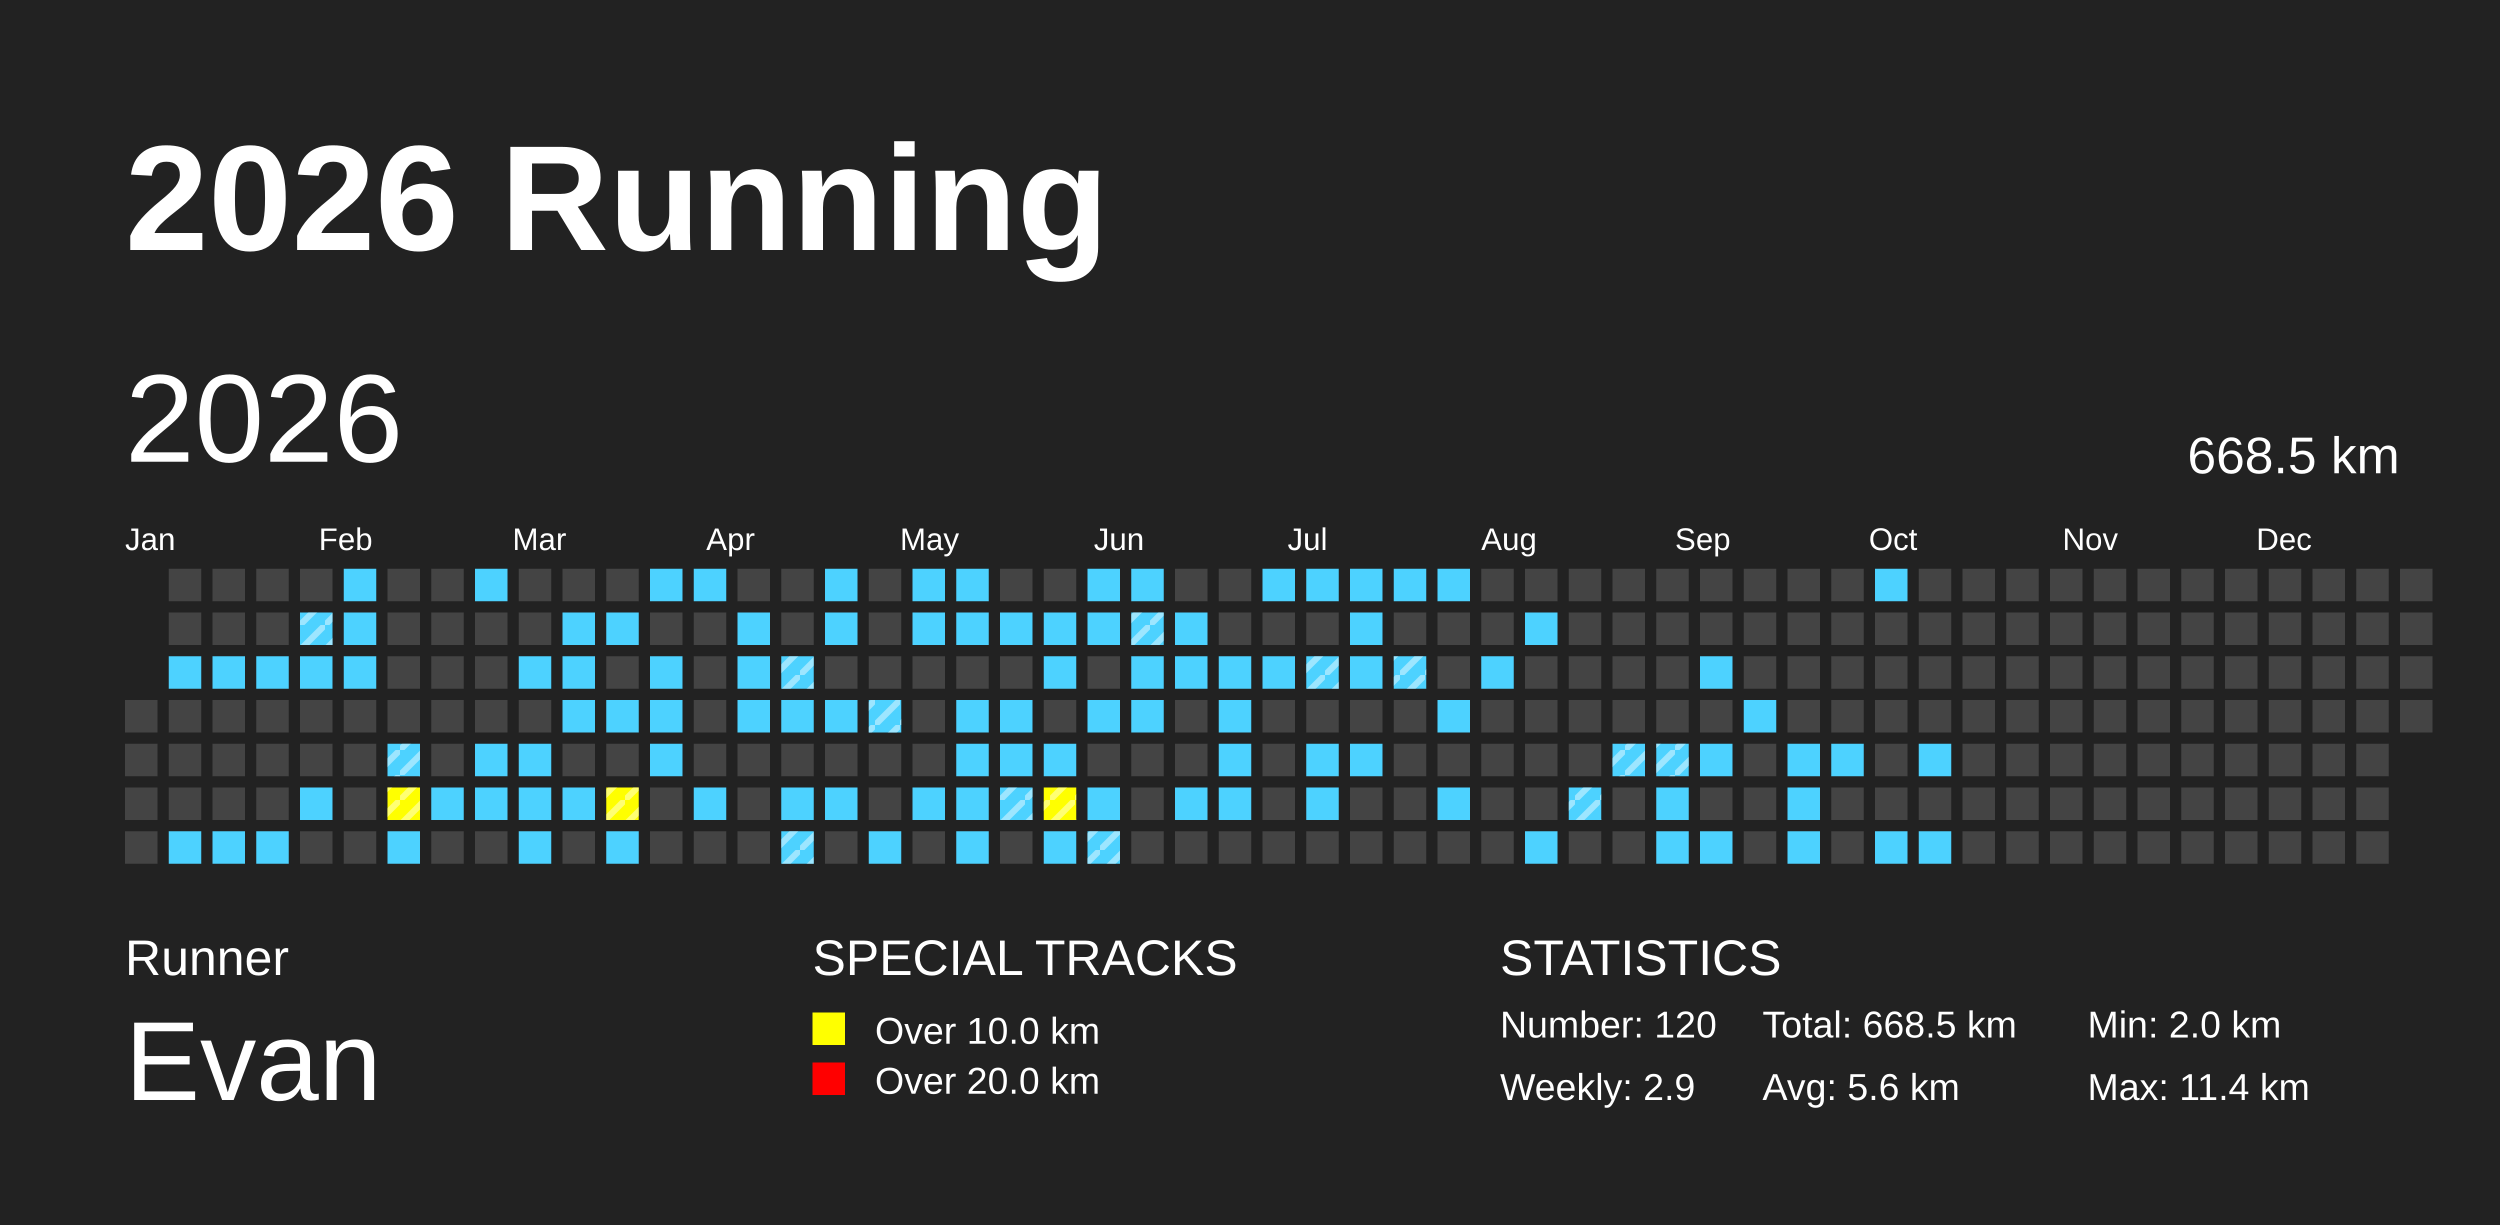
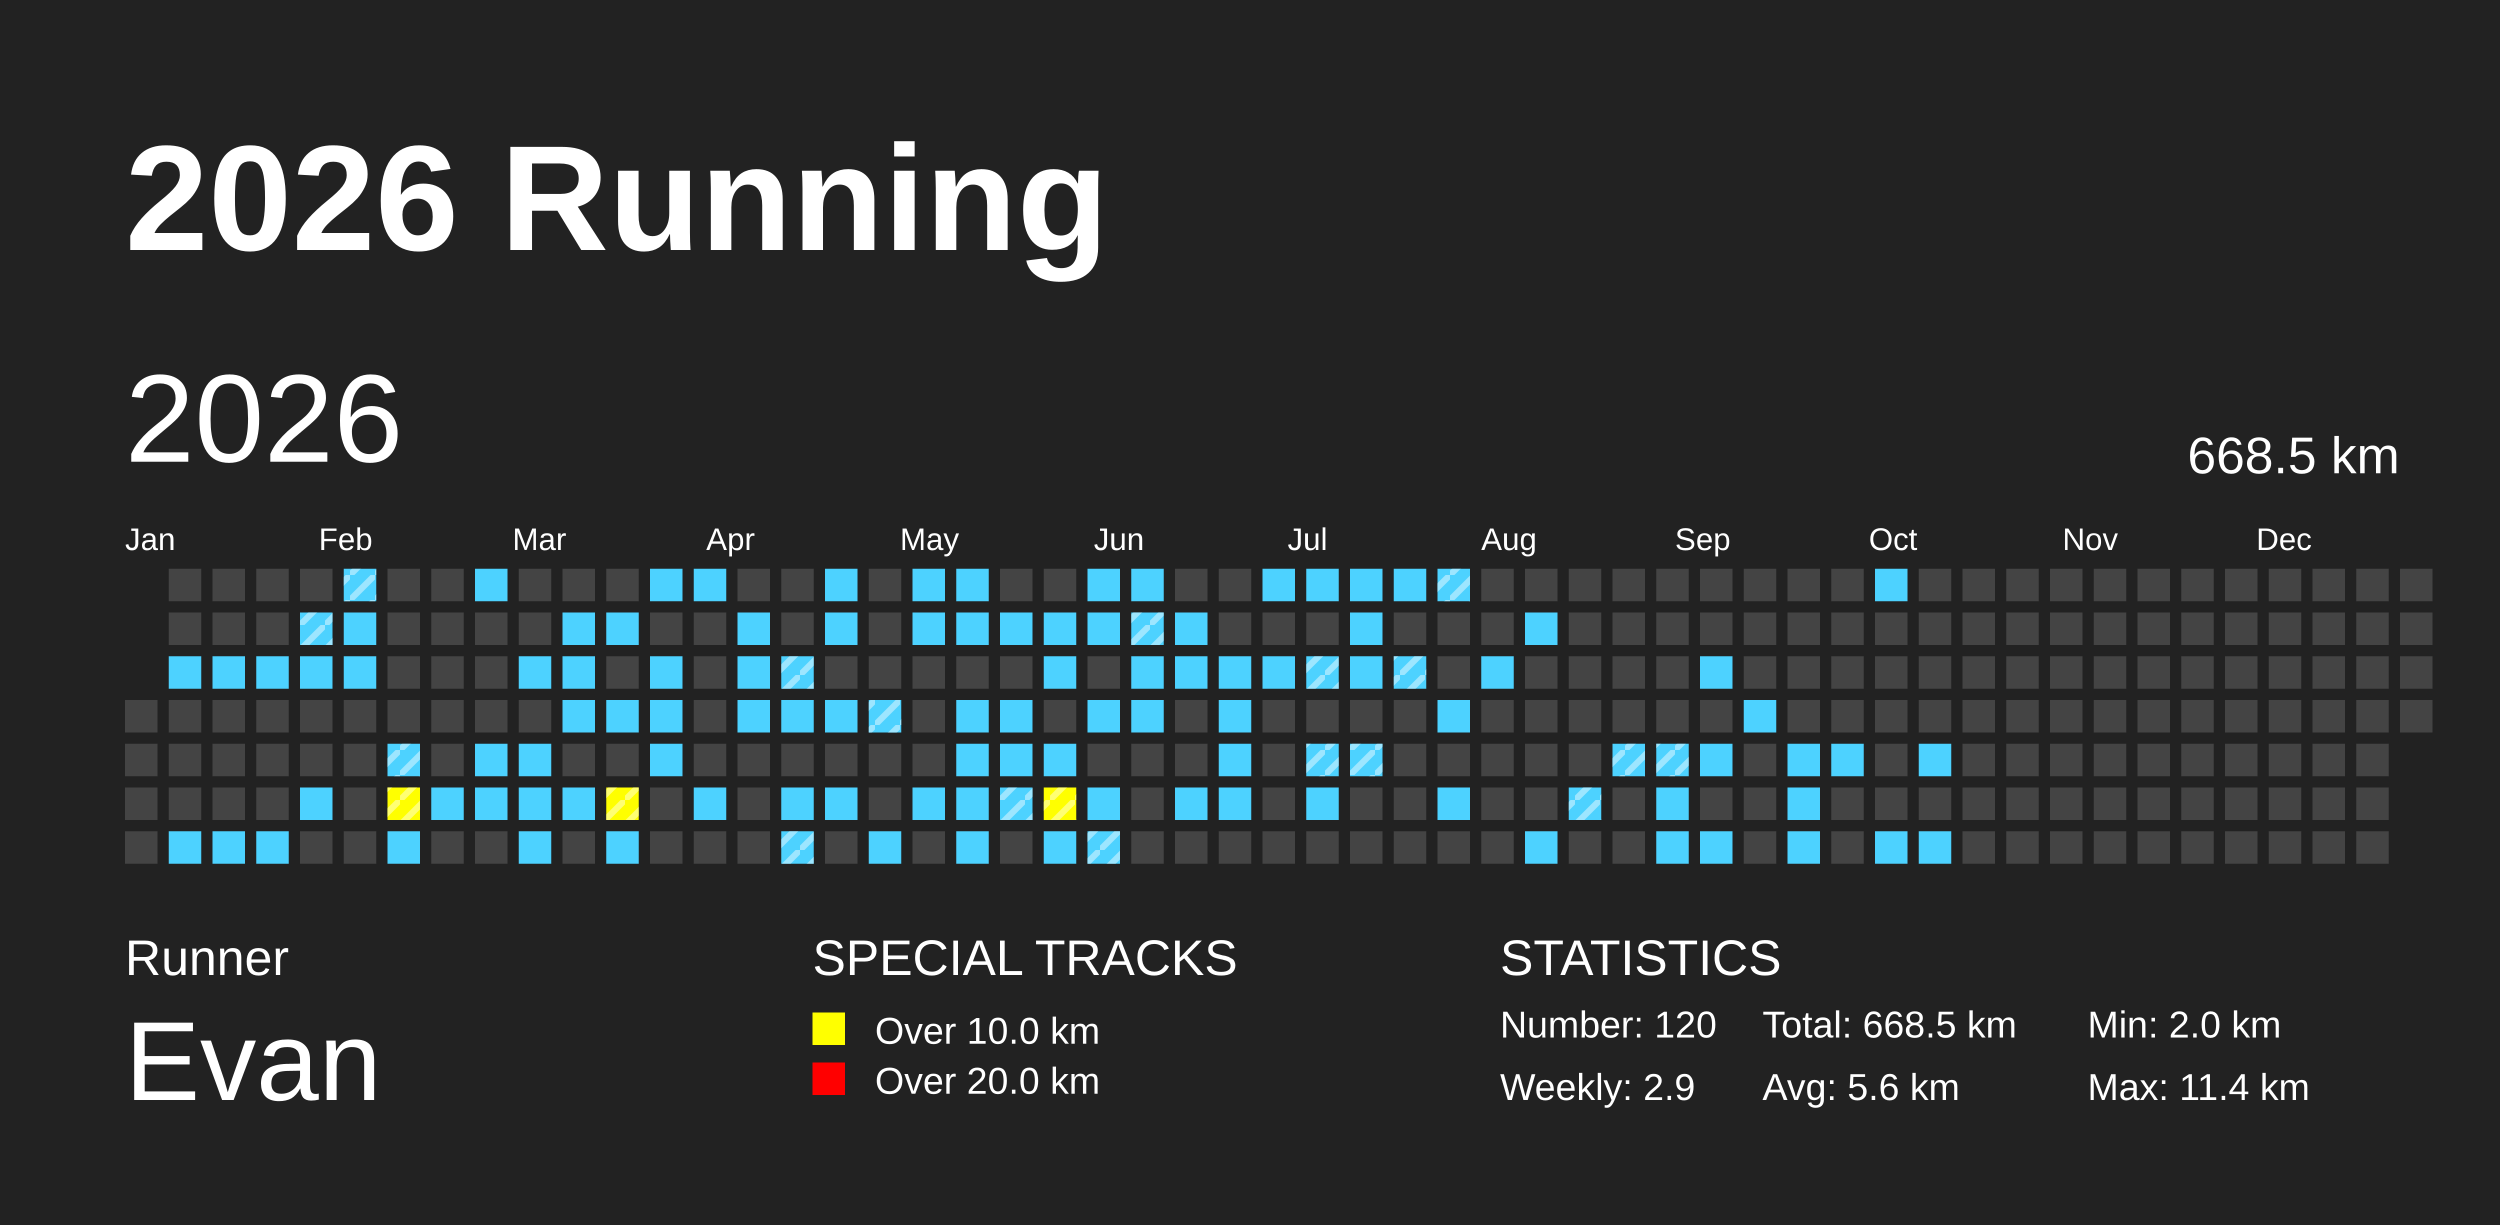
<svg xmlns="http://www.w3.org/2000/svg" baseProfile="full" height="98mm" version="1.1" viewBox="0,0,200,98" width="200mm">
  <defs>
    <pattern height="2" id="indoor-stripe" patternUnits="userSpaceOnUse" width="2">
      <line stroke="white" stroke-opacity="0.45" stroke-width="0.5" x1="0" x2="2" y1="2" y2="0" />
    </pattern>
  </defs>
  <rect fill="#222222" height="98" width="200" x="0" y="0" />
  <text fill="#FFFFFF" style="font-size:12px; font-family:Arial; font-weight:bold;" x="10" y="20">2026 Running</text>
  <text fill="#FFFFFF" style="font-size:4px; font-family:Arial" x="10" y="78">Runner</text>
  <text fill="#FFFFFF" style="font-size:9px; font-family:Arial" x="10" y="88">Evan</text>
  <text fill="#FFFFFF" style="font-size:4px; font-family:Arial" x="65" y="78">SPECIAL TRACKS</text>
  <rect fill="yellow" height="2.6" width="2.6" x="65" y="81" />
  <text fill="#FFFFFF" style="font-size:3px; font-family:Arial" x="70" y="83.5">Over 10.0 km</text>
  <rect fill="red" height="2.6" width="2.6" x="65" y="85" />
  <text fill="#FFFFFF" style="font-size:3px; font-family:Arial" x="70" y="87.5">Over 20.0 km</text>
  <text fill="#FFFFFF" style="font-size:4px; font-family:Arial" x="120" y="78">STATISTICS</text>
  <text fill="#FFFFFF" style="font-size:3px; font-family:Arial" x="120" y="83">Number: 120</text>
  <text fill="#FFFFFF" style="font-size:3px; font-family:Arial" x="120" y="88">Weekly: 2.9</text>
  <text fill="#FFFFFF" style="font-size:3px; font-family:Arial" x="141" y="83">Total: 668.5 km</text>
  <text fill="#FFFFFF" style="font-size:3px; font-family:Arial" x="141" y="88">Avg: 5.6 km</text>
  <text fill="#FFFFFF" style="font-size:3px; font-family:Arial" x="167" y="83">Min: 2.0 km</text>
  <text fill="#FFFFFF" style="font-size:3px; font-family:Arial" x="167" y="88">Max: 11.4 km</text>
  <text dominant-baseline="hanging" fill="#FFFFFF" style="font-size:10.0px; font-family:Arial;" x="10" y="30">2026</text>
  <text dominant-baseline="hanging" fill="#FFFFFF" style="font-size:4.125px; font-family:Arial;" x="175" y="35">668.5 km</text>
  <text fill="#FFFFFF" style="font-size:2.5px; font-family:Arial" x="10.0" y="44">Jan</text>
  <text fill="#FFFFFF" style="font-size:2.5px; font-family:Arial" x="25.5" y="44">Feb</text>
  <text fill="#FFFFFF" style="font-size:2.5px; font-family:Arial" x="41.0" y="44">Mar</text>
  <text fill="#FFFFFF" style="font-size:2.5px; font-family:Arial" x="56.5" y="44">Apr</text>
  <text fill="#FFFFFF" style="font-size:2.5px; font-family:Arial" x="72.0" y="44">May</text>
  <text fill="#FFFFFF" style="font-size:2.5px; font-family:Arial" x="87.5" y="44">Jun</text>
  <text fill="#FFFFFF" style="font-size:2.5px; font-family:Arial" x="103.0" y="44">Jul</text>
  <text fill="#FFFFFF" style="font-size:2.5px; font-family:Arial" x="118.5" y="44">Aug</text>
  <text fill="#FFFFFF" style="font-size:2.5px; font-family:Arial" x="134.0" y="44">Sep</text>
  <text fill="#FFFFFF" style="font-size:2.5px; font-family:Arial" x="149.5" y="44">Oct</text>
  <text fill="#FFFFFF" style="font-size:2.5px; font-family:Arial" x="165.0" y="44">Nov</text>
  <text fill="#FFFFFF" style="font-size:2.5px; font-family:Arial" x="180.5" y="44">Dec</text>
  <rect fill="#444444" height="2.6" width="2.6" x="10.0" y="56.0" />
  <rect fill="#444444" height="2.6" width="2.6" x="10.0" y="59.5" />
  <rect fill="#444444" height="2.6" width="2.6" x="10.0" y="63.0" />
  <rect fill="#444444" height="2.6" width="2.6" x="10.0" y="66.5" />
  <rect fill="#444444" height="2.6" width="2.6" x="13.5" y="45.5" />
  <rect fill="#444444" height="2.6" width="2.6" x="13.5" y="49.0" />
  <rect fill="#4DD2FF" height="2.6" width="2.6" x="13.5" y="52.5" />
  <rect fill="#444444" height="2.6" width="2.6" x="13.5" y="56.0" />
  <rect fill="#444444" height="2.6" width="2.6" x="13.5" y="59.5" />
  <rect fill="#444444" height="2.6" width="2.6" x="13.5" y="63.0" />
  <rect fill="#4DD2FF" height="2.6" width="2.6" x="13.5" y="66.5" />
  <rect fill="#444444" height="2.6" width="2.6" x="17.0" y="45.5" />
  <rect fill="#444444" height="2.6" width="2.6" x="17.0" y="49.0" />
  <rect fill="#4DD2FF" height="2.6" width="2.6" x="17.0" y="52.5" />
  <rect fill="#444444" height="2.6" width="2.6" x="17.0" y="56.0" />
  <rect fill="#444444" height="2.6" width="2.6" x="17.0" y="59.5" />
  <rect fill="#444444" height="2.6" width="2.6" x="17.0" y="63.0" />
  <rect fill="#4DD2FF" height="2.6" width="2.6" x="17.0" y="66.5" />
  <rect fill="#444444" height="2.6" width="2.6" x="20.5" y="45.5" />
  <rect fill="#444444" height="2.6" width="2.6" x="20.5" y="49.0" />
  <rect fill="#4DD2FF" height="2.6" width="2.6" x="20.5" y="52.5" />
  <rect fill="#444444" height="2.6" width="2.6" x="20.5" y="56.0" />
  <rect fill="#444444" height="2.6" width="2.6" x="20.5" y="59.5" />
  <rect fill="#444444" height="2.6" width="2.6" x="20.5" y="63.0" />
  <rect fill="#4DD2FF" height="2.6" width="2.6" x="20.5" y="66.5" />
  <rect fill="#444444" height="2.6" width="2.6" x="24.0" y="45.5" />
  <rect fill="#4DD2FF" height="2.6" width="2.6" x="24.0" y="49.0" />
  <rect fill="url(#indoor-stripe)" height="2.6" style="pointer-events: none;" width="2.6" x="24.0" y="49.0" />
  <rect fill="#4DD2FF" height="2.6" width="2.6" x="24.0" y="52.5" />
  <rect fill="#444444" height="2.6" width="2.6" x="24.0" y="56.0" />
  <rect fill="#444444" height="2.6" width="2.6" x="24.0" y="59.5" />
  <rect fill="#4DD2FF" height="2.6" width="2.6" x="24.0" y="63.0" />
  <rect fill="#444444" height="2.6" width="2.6" x="24.0" y="66.5" />
  <rect fill="#4DD2FF" height="2.6" width="2.6" x="27.5" y="45.5" />
+   <rect fill="url(#indoor-stripe)" height="2.6" style="pointer-events: none;" width="2.6" x="27.5" y="45.5" />
  <rect fill="#4DD2FF" height="2.6" width="2.6" x="27.5" y="49.0" />
  <rect fill="#4DD2FF" height="2.6" width="2.6" x="27.5" y="52.5" />
  <rect fill="#444444" height="2.6" width="2.6" x="27.5" y="56.0" />
  <rect fill="#444444" height="2.6" width="2.6" x="27.5" y="59.5" />
  <rect fill="#444444" height="2.6" width="2.6" x="27.5" y="63.0" />
  <rect fill="#444444" height="2.6" width="2.6" x="27.5" y="66.5" />
  <rect fill="#444444" height="2.6" width="2.6" x="31.0" y="45.5" />
  <rect fill="#444444" height="2.6" width="2.6" x="31.0" y="49.0" />
  <rect fill="#444444" height="2.6" width="2.6" x="31.0" y="52.5" />
  <rect fill="#444444" height="2.6" width="2.6" x="31.0" y="56.0" />
  <rect fill="#4DD2FF" height="2.6" width="2.6" x="31.0" y="59.5" />
  <rect fill="url(#indoor-stripe)" height="2.6" style="pointer-events: none;" width="2.6" x="31.0" y="59.5" />
  <rect fill="yellow" height="2.6" width="2.6" x="31.0" y="63.0" />
  <rect fill="url(#indoor-stripe)" height="2.6" style="pointer-events: none;" width="2.6" x="31.0" y="63.0" />
  <rect fill="#4DD2FF" height="2.6" width="2.6" x="31.0" y="66.5" />
  <rect fill="#444444" height="2.6" width="2.6" x="34.5" y="45.5" />
  <rect fill="#444444" height="2.6" width="2.6" x="34.5" y="49.0" />
  <rect fill="#444444" height="2.6" width="2.6" x="34.5" y="52.5" />
  <rect fill="#444444" height="2.6" width="2.6" x="34.5" y="56.0" />
  <rect fill="#444444" height="2.6" width="2.6" x="34.5" y="59.5" />
  <rect fill="#4DD2FF" height="2.6" width="2.6" x="34.5" y="63.0" />
  <rect fill="#444444" height="2.6" width="2.6" x="34.5" y="66.5" />
  <rect fill="#4DD2FF" height="2.6" width="2.6" x="38.0" y="45.5" />
  <rect fill="#444444" height="2.6" width="2.6" x="38.0" y="49.0" />
  <rect fill="#444444" height="2.6" width="2.6" x="38.0" y="52.5" />
  <rect fill="#444444" height="2.6" width="2.6" x="38.0" y="56.0" />
  <rect fill="#4DD2FF" height="2.6" width="2.6" x="38.0" y="59.5" />
  <rect fill="#4DD2FF" height="2.6" width="2.6" x="38.0" y="63.0" />
  <rect fill="#444444" height="2.6" width="2.6" x="38.0" y="66.5" />
  <rect fill="#444444" height="2.6" width="2.6" x="41.5" y="45.5" />
  <rect fill="#444444" height="2.6" width="2.6" x="41.5" y="49.0" />
  <rect fill="#4DD2FF" height="2.6" width="2.6" x="41.5" y="52.5" />
  <rect fill="#444444" height="2.6" width="2.6" x="41.5" y="56.0" />
  <rect fill="#4DD2FF" height="2.6" width="2.6" x="41.5" y="59.5" />
  <rect fill="#4DD2FF" height="2.6" width="2.6" x="41.5" y="63.0" />
  <rect fill="#4DD2FF" height="2.6" width="2.6" x="41.5" y="66.5" />
  <rect fill="#444444" height="2.6" width="2.6" x="45.0" y="45.5" />
  <rect fill="#4DD2FF" height="2.6" width="2.6" x="45.0" y="49.0" />
  <rect fill="#4DD2FF" height="2.6" width="2.6" x="45.0" y="52.5" />
  <rect fill="#4DD2FF" height="2.6" width="2.6" x="45.0" y="56.0" />
  <rect fill="#444444" height="2.6" width="2.6" x="45.0" y="59.5" />
  <rect fill="#4DD2FF" height="2.6" width="2.6" x="45.0" y="63.0" />
  <rect fill="#444444" height="2.6" width="2.6" x="45.0" y="66.5" />
  <rect fill="#444444" height="2.6" width="2.6" x="48.5" y="45.5" />
  <rect fill="#4DD2FF" height="2.6" width="2.6" x="48.5" y="49.0" />
  <rect fill="#444444" height="2.6" width="2.6" x="48.5" y="52.5" />
  <rect fill="#4DD2FF" height="2.6" width="2.6" x="48.5" y="56.0" />
  <rect fill="#444444" height="2.6" width="2.6" x="48.5" y="59.5" />
  <rect fill="yellow" height="2.6" width="2.6" x="48.5" y="63.0" />
  <rect fill="url(#indoor-stripe)" height="2.6" style="pointer-events: none;" width="2.6" x="48.5" y="63.0" />
  <rect fill="#4DD2FF" height="2.6" width="2.6" x="48.5" y="66.5" />
  <rect fill="#4DD2FF" height="2.6" width="2.6" x="52.0" y="45.5" />
  <rect fill="#444444" height="2.6" width="2.6" x="52.0" y="49.0" />
  <rect fill="#4DD2FF" height="2.6" width="2.6" x="52.0" y="52.5" />
  <rect fill="#4DD2FF" height="2.6" width="2.6" x="52.0" y="56.0" />
  <rect fill="#4DD2FF" height="2.6" width="2.6" x="52.0" y="59.5" />
  <rect fill="#444444" height="2.6" width="2.6" x="52.0" y="63.0" />
  <rect fill="#444444" height="2.6" width="2.6" x="52.0" y="66.5" />
  <rect fill="#4DD2FF" height="2.6" width="2.6" x="55.5" y="45.5" />
  <rect fill="#444444" height="2.6" width="2.6" x="55.5" y="49.0" />
  <rect fill="#444444" height="2.6" width="2.6" x="55.5" y="52.5" />
  <rect fill="#444444" height="2.6" width="2.6" x="55.5" y="56.0" />
  <rect fill="#444444" height="2.6" width="2.6" x="55.5" y="59.5" />
  <rect fill="#4DD2FF" height="2.6" width="2.6" x="55.5" y="63.0" />
  <rect fill="#444444" height="2.6" width="2.6" x="55.5" y="66.5" />
  <rect fill="#444444" height="2.6" width="2.6" x="59.0" y="45.5" />
  <rect fill="#4DD2FF" height="2.6" width="2.6" x="59.0" y="49.0" />
  <rect fill="#4DD2FF" height="2.6" width="2.6" x="59.0" y="52.5" />
  <rect fill="#4DD2FF" height="2.6" width="2.6" x="59.0" y="56.0" />
  <rect fill="#444444" height="2.6" width="2.6" x="59.0" y="59.5" />
  <rect fill="#444444" height="2.6" width="2.6" x="59.0" y="63.0" />
  <rect fill="#444444" height="2.6" width="2.6" x="59.0" y="66.5" />
  <rect fill="#444444" height="2.6" width="2.6" x="62.5" y="45.5" />
  <rect fill="#444444" height="2.6" width="2.6" x="62.5" y="49.0" />
  <rect fill="#4DD2FF" height="2.6" width="2.6" x="62.5" y="52.5" />
  <rect fill="url(#indoor-stripe)" height="2.6" style="pointer-events: none;" width="2.6" x="62.5" y="52.5" />
  <rect fill="#4DD2FF" height="2.6" width="2.6" x="62.5" y="56.0" />
  <rect fill="#444444" height="2.6" width="2.6" x="62.5" y="59.5" />
  <rect fill="#4DD2FF" height="2.6" width="2.6" x="62.5" y="63.0" />
  <rect fill="#4DD2FF" height="2.6" width="2.6" x="62.5" y="66.5" />
  <rect fill="url(#indoor-stripe)" height="2.6" style="pointer-events: none;" width="2.6" x="62.5" y="66.5" />
  <rect fill="#4DD2FF" height="2.6" width="2.6" x="66.0" y="45.5" />
  <rect fill="#4DD2FF" height="2.6" width="2.6" x="66.0" y="49.0" />
  <rect fill="#444444" height="2.6" width="2.6" x="66.0" y="52.5" />
  <rect fill="#4DD2FF" height="2.6" width="2.6" x="66.0" y="56.0" />
  <rect fill="#444444" height="2.6" width="2.6" x="66.0" y="59.5" />
  <rect fill="#4DD2FF" height="2.6" width="2.6" x="66.0" y="63.0" />
  <rect fill="#444444" height="2.6" width="2.6" x="66.0" y="66.5" />
  <rect fill="#444444" height="2.6" width="2.6" x="69.5" y="45.5" />
  <rect fill="#444444" height="2.6" width="2.6" x="69.5" y="49.0" />
  <rect fill="#444444" height="2.6" width="2.6" x="69.5" y="52.5" />
  <rect fill="#4DD2FF" height="2.6" width="2.6" x="69.5" y="56.0" />
  <rect fill="url(#indoor-stripe)" height="2.6" style="pointer-events: none;" width="2.6" x="69.5" y="56.0" />
  <rect fill="#444444" height="2.6" width="2.6" x="69.5" y="59.5" />
  <rect fill="#444444" height="2.6" width="2.6" x="69.5" y="63.0" />
  <rect fill="#4DD2FF" height="2.6" width="2.6" x="69.5" y="66.5" />
  <rect fill="#4DD2FF" height="2.6" width="2.6" x="73.0" y="45.5" />
  <rect fill="#4DD2FF" height="2.6" width="2.6" x="73.0" y="49.0" />
  <rect fill="#444444" height="2.6" width="2.6" x="73.0" y="52.5" />
  <rect fill="#444444" height="2.6" width="2.6" x="73.0" y="56.0" />
  <rect fill="#444444" height="2.6" width="2.6" x="73.0" y="59.5" />
  <rect fill="#4DD2FF" height="2.6" width="2.6" x="73.0" y="63.0" />
  <rect fill="#444444" height="2.6" width="2.6" x="73.0" y="66.5" />
  <rect fill="#4DD2FF" height="2.6" width="2.6" x="76.5" y="45.5" />
  <rect fill="#4DD2FF" height="2.6" width="2.6" x="76.5" y="49.0" />
  <rect fill="#444444" height="2.6" width="2.6" x="76.5" y="52.5" />
  <rect fill="#4DD2FF" height="2.6" width="2.6" x="76.5" y="56.0" />
  <rect fill="#4DD2FF" height="2.6" width="2.6" x="76.5" y="59.5" />
  <rect fill="#4DD2FF" height="2.6" width="2.6" x="76.5" y="63.0" />
  <rect fill="#4DD2FF" height="2.6" width="2.6" x="76.5" y="66.5" />
  <rect fill="#444444" height="2.6" width="2.6" x="80.0" y="45.5" />
  <rect fill="#4DD2FF" height="2.6" width="2.6" x="80.0" y="49.0" />
  <rect fill="#444444" height="2.6" width="2.6" x="80.0" y="52.5" />
  <rect fill="#4DD2FF" height="2.6" width="2.6" x="80.0" y="56.0" />
  <rect fill="#4DD2FF" height="2.6" width="2.6" x="80.0" y="59.5" />
  <rect fill="#4DD2FF" height="2.6" width="2.6" x="80.0" y="63.0" />
  <rect fill="url(#indoor-stripe)" height="2.6" style="pointer-events: none;" width="2.6" x="80.0" y="63.0" />
  <rect fill="#444444" height="2.6" width="2.6" x="80.0" y="66.5" />
  <rect fill="#444444" height="2.6" width="2.6" x="83.5" y="45.5" />
  <rect fill="#4DD2FF" height="2.6" width="2.6" x="83.5" y="49.0" />
  <rect fill="#4DD2FF" height="2.6" width="2.6" x="83.5" y="52.5" />
  <rect fill="#444444" height="2.6" width="2.6" x="83.5" y="56.0" />
  <rect fill="#4DD2FF" height="2.6" width="2.6" x="83.5" y="59.5" />
  <rect fill="yellow" height="2.6" width="2.6" x="83.5" y="63.0" />
  <rect fill="url(#indoor-stripe)" height="2.6" style="pointer-events: none;" width="2.6" x="83.5" y="63.0" />
  <rect fill="#4DD2FF" height="2.6" width="2.6" x="83.5" y="66.5" />
  <rect fill="#4DD2FF" height="2.6" width="2.6" x="87.0" y="45.5" />
  <rect fill="#4DD2FF" height="2.6" width="2.6" x="87.0" y="49.0" />
  <rect fill="#444444" height="2.6" width="2.6" x="87.0" y="52.5" />
  <rect fill="#4DD2FF" height="2.6" width="2.6" x="87.0" y="56.0" />
  <rect fill="#444444" height="2.6" width="2.6" x="87.0" y="59.5" />
  <rect fill="#4DD2FF" height="2.6" width="2.6" x="87.0" y="63.0" />
  <rect fill="#4DD2FF" height="2.6" width="2.6" x="87.0" y="66.5" />
  <rect fill="url(#indoor-stripe)" height="2.6" style="pointer-events: none;" width="2.6" x="87.0" y="66.5" />
  <rect fill="#4DD2FF" height="2.6" width="2.6" x="90.5" y="45.5" />
  <rect fill="#4DD2FF" height="2.6" width="2.6" x="90.5" y="49.0" />
  <rect fill="url(#indoor-stripe)" height="2.6" style="pointer-events: none;" width="2.6" x="90.5" y="49.0" />
  <rect fill="#4DD2FF" height="2.6" width="2.6" x="90.5" y="52.5" />
  <rect fill="#4DD2FF" height="2.6" width="2.6" x="90.5" y="56.0" />
  <rect fill="#444444" height="2.6" width="2.6" x="90.5" y="59.5" />
  <rect fill="#444444" height="2.6" width="2.6" x="90.5" y="63.0" />
  <rect fill="#444444" height="2.6" width="2.6" x="90.5" y="66.5" />
  <rect fill="#444444" height="2.6" width="2.6" x="94.0" y="45.5" />
  <rect fill="#4DD2FF" height="2.6" width="2.6" x="94.0" y="49.0" />
  <rect fill="#4DD2FF" height="2.6" width="2.6" x="94.0" y="52.5" />
  <rect fill="#444444" height="2.6" width="2.6" x="94.0" y="56.0" />
  <rect fill="#444444" height="2.6" width="2.6" x="94.0" y="59.5" />
  <rect fill="#4DD2FF" height="2.6" width="2.6" x="94.0" y="63.0" />
  <rect fill="#444444" height="2.6" width="2.6" x="94.0" y="66.5" />
  <rect fill="#444444" height="2.6" width="2.6" x="97.5" y="45.5" />
  <rect fill="#444444" height="2.6" width="2.6" x="97.5" y="49.0" />
  <rect fill="#4DD2FF" height="2.6" width="2.6" x="97.5" y="52.5" />
  <rect fill="#4DD2FF" height="2.6" width="2.6" x="97.5" y="56.0" />
  <rect fill="#4DD2FF" height="2.6" width="2.6" x="97.5" y="59.5" />
  <rect fill="#4DD2FF" height="2.6" width="2.6" x="97.5" y="63.0" />
  <rect fill="#444444" height="2.6" width="2.6" x="97.5" y="66.5" />
  <rect fill="#4DD2FF" height="2.6" width="2.6" x="101.0" y="45.5" />
  <rect fill="#444444" height="2.6" width="2.6" x="101.0" y="49.0" />
  <rect fill="#4DD2FF" height="2.6" width="2.6" x="101.0" y="52.5" />
  <rect fill="#444444" height="2.6" width="2.6" x="101.0" y="56.0" />
  <rect fill="#444444" height="2.6" width="2.6" x="101.0" y="59.5" />
  <rect fill="#444444" height="2.6" width="2.6" x="101.0" y="63.0" />
  <rect fill="#444444" height="2.6" width="2.6" x="101.0" y="66.5" />
  <rect fill="#4DD2FF" height="2.6" width="2.6" x="104.5" y="45.5" />
  <rect fill="#444444" height="2.6" width="2.6" x="104.5" y="49.0" />
  <rect fill="#4DD2FF" height="2.6" width="2.6" x="104.5" y="52.5" />
  <rect fill="url(#indoor-stripe)" height="2.6" style="pointer-events: none;" width="2.6" x="104.5" y="52.5" />
  <rect fill="#444444" height="2.6" width="2.6" x="104.5" y="56.0" />
  <rect fill="#4DD2FF" height="2.6" width="2.6" x="104.5" y="59.5" />
+   <rect fill="url(#indoor-stripe)" height="2.6" style="pointer-events: none;" width="2.6" x="104.5" y="59.5" />
  <rect fill="#4DD2FF" height="2.6" width="2.6" x="104.5" y="63.0" />
  <rect fill="#444444" height="2.6" width="2.6" x="104.5" y="66.5" />
  <rect fill="#4DD2FF" height="2.6" width="2.6" x="108.0" y="45.5" />
  <rect fill="#4DD2FF" height="2.6" width="2.6" x="108.0" y="49.0" />
  <rect fill="#4DD2FF" height="2.6" width="2.6" x="108.0" y="52.5" />
  <rect fill="#444444" height="2.6" width="2.6" x="108.0" y="56.0" />
  <rect fill="#4DD2FF" height="2.6" width="2.6" x="108.0" y="59.5" />
+   <rect fill="url(#indoor-stripe)" height="2.6" style="pointer-events: none;" width="2.6" x="108.0" y="59.5" />
  <rect fill="#444444" height="2.6" width="2.6" x="108.0" y="63.0" />
  <rect fill="#444444" height="2.6" width="2.6" x="108.0" y="66.5" />
  <rect fill="#4DD2FF" height="2.6" width="2.6" x="111.5" y="45.5" />
  <rect fill="#444444" height="2.6" width="2.6" x="111.5" y="49.0" />
  <rect fill="#4DD2FF" height="2.6" width="2.6" x="111.5" y="52.5" />
  <rect fill="url(#indoor-stripe)" height="2.6" style="pointer-events: none;" width="2.6" x="111.5" y="52.5" />
  <rect fill="#444444" height="2.6" width="2.6" x="111.5" y="56.0" />
  <rect fill="#444444" height="2.6" width="2.6" x="111.5" y="59.5" />
  <rect fill="#444444" height="2.6" width="2.6" x="111.5" y="63.0" />
  <rect fill="#444444" height="2.6" width="2.6" x="111.5" y="66.5" />
  <rect fill="#4DD2FF" height="2.6" width="2.6" x="115.0" y="45.5" />
+   <rect fill="url(#indoor-stripe)" height="2.6" style="pointer-events: none;" width="2.6" x="115.0" y="45.5" />
  <rect fill="#444444" height="2.6" width="2.6" x="115.0" y="49.0" />
  <rect fill="#444444" height="2.6" width="2.6" x="115.0" y="52.5" />
  <rect fill="#4DD2FF" height="2.6" width="2.6" x="115.0" y="56.0" />
  <rect fill="#444444" height="2.6" width="2.6" x="115.0" y="59.5" />
  <rect fill="#4DD2FF" height="2.6" width="2.6" x="115.0" y="63.0" />
  <rect fill="#444444" height="2.6" width="2.6" x="115.0" y="66.5" />
  <rect fill="#444444" height="2.6" width="2.6" x="118.5" y="45.5" />
  <rect fill="#444444" height="2.6" width="2.6" x="118.5" y="49.0" />
  <rect fill="#4DD2FF" height="2.6" width="2.6" x="118.5" y="52.5" />
  <rect fill="#444444" height="2.6" width="2.6" x="118.5" y="56.0" />
  <rect fill="#444444" height="2.6" width="2.6" x="118.5" y="59.5" />
  <rect fill="#444444" height="2.6" width="2.6" x="118.5" y="63.0" />
  <rect fill="#444444" height="2.6" width="2.6" x="118.5" y="66.5" />
  <rect fill="#444444" height="2.6" width="2.6" x="122.0" y="45.5" />
  <rect fill="#4DD2FF" height="2.6" width="2.6" x="122.0" y="49.0" />
  <rect fill="#444444" height="2.6" width="2.6" x="122.0" y="52.5" />
  <rect fill="#444444" height="2.6" width="2.6" x="122.0" y="56.0" />
  <rect fill="#444444" height="2.6" width="2.6" x="122.0" y="59.5" />
  <rect fill="#444444" height="2.6" width="2.6" x="122.0" y="63.0" />
  <rect fill="#4DD2FF" height="2.6" width="2.6" x="122.0" y="66.5" />
  <rect fill="#444444" height="2.6" width="2.6" x="125.5" y="45.5" />
  <rect fill="#444444" height="2.6" width="2.6" x="125.5" y="49.0" />
  <rect fill="#444444" height="2.6" width="2.6" x="125.5" y="52.5" />
  <rect fill="#444444" height="2.6" width="2.6" x="125.5" y="56.0" />
  <rect fill="#444444" height="2.6" width="2.6" x="125.5" y="59.5" />
  <rect fill="#4DD2FF" height="2.6" width="2.6" x="125.5" y="63.0" />
  <rect fill="url(#indoor-stripe)" height="2.6" style="pointer-events: none;" width="2.6" x="125.5" y="63.0" />
  <rect fill="#444444" height="2.6" width="2.6" x="125.5" y="66.5" />
  <rect fill="#444444" height="2.6" width="2.6" x="129.0" y="45.5" />
  <rect fill="#444444" height="2.6" width="2.6" x="129.0" y="49.0" />
  <rect fill="#444444" height="2.6" width="2.6" x="129.0" y="52.5" />
  <rect fill="#444444" height="2.6" width="2.6" x="129.0" y="56.0" />
  <rect fill="#4DD2FF" height="2.6" width="2.6" x="129.0" y="59.5" />
  <rect fill="url(#indoor-stripe)" height="2.6" style="pointer-events: none;" width="2.6" x="129.0" y="59.5" />
  <rect fill="#444444" height="2.6" width="2.6" x="129.0" y="63.0" />
  <rect fill="#444444" height="2.6" width="2.6" x="129.0" y="66.5" />
  <rect fill="#444444" height="2.6" width="2.6" x="132.5" y="45.5" />
  <rect fill="#444444" height="2.6" width="2.6" x="132.5" y="49.0" />
  <rect fill="#444444" height="2.6" width="2.6" x="132.5" y="52.5" />
  <rect fill="#444444" height="2.6" width="2.6" x="132.5" y="56.0" />
  <rect fill="#4DD2FF" height="2.6" width="2.6" x="132.5" y="59.5" />
  <rect fill="url(#indoor-stripe)" height="2.6" style="pointer-events: none;" width="2.6" x="132.5" y="59.5" />
  <rect fill="#4DD2FF" height="2.6" width="2.6" x="132.5" y="63.0" />
  <rect fill="#4DD2FF" height="2.6" width="2.6" x="132.5" y="66.5" />
  <rect fill="#444444" height="2.6" width="2.6" x="136.0" y="45.5" />
  <rect fill="#444444" height="2.6" width="2.6" x="136.0" y="49.0" />
  <rect fill="#4DD2FF" height="2.6" width="2.6" x="136.0" y="52.5" />
  <rect fill="#444444" height="2.6" width="2.6" x="136.0" y="56.0" />
  <rect fill="#4DD2FF" height="2.6" width="2.6" x="136.0" y="59.5" />
  <rect fill="#444444" height="2.6" width="2.6" x="136.0" y="63.0" />
  <rect fill="#4DD2FF" height="2.6" width="2.6" x="136.0" y="66.5" />
  <rect fill="#444444" height="2.6" width="2.6" x="139.5" y="45.5" />
  <rect fill="#444444" height="2.6" width="2.6" x="139.5" y="49.0" />
  <rect fill="#444444" height="2.6" width="2.6" x="139.5" y="52.5" />
  <rect fill="#4DD2FF" height="2.6" width="2.6" x="139.5" y="56.0" />
  <rect fill="#444444" height="2.6" width="2.6" x="139.5" y="59.5" />
  <rect fill="#444444" height="2.6" width="2.6" x="139.5" y="63.0" />
  <rect fill="#444444" height="2.6" width="2.6" x="139.5" y="66.5" />
  <rect fill="#444444" height="2.6" width="2.6" x="143.0" y="45.5" />
  <rect fill="#444444" height="2.6" width="2.6" x="143.0" y="49.0" />
  <rect fill="#444444" height="2.6" width="2.6" x="143.0" y="52.5" />
  <rect fill="#444444" height="2.6" width="2.6" x="143.0" y="56.0" />
  <rect fill="#4DD2FF" height="2.6" width="2.6" x="143.0" y="59.5" />
  <rect fill="#4DD2FF" height="2.6" width="2.6" x="143.0" y="63.0" />
  <rect fill="#4DD2FF" height="2.6" width="2.6" x="143.0" y="66.5" />
  <rect fill="#444444" height="2.6" width="2.6" x="146.5" y="45.5" />
  <rect fill="#444444" height="2.6" width="2.6" x="146.5" y="49.0" />
  <rect fill="#444444" height="2.6" width="2.6" x="146.5" y="52.5" />
  <rect fill="#444444" height="2.6" width="2.6" x="146.5" y="56.0" />
  <rect fill="#4DD2FF" height="2.6" width="2.6" x="146.5" y="59.5" />
  <rect fill="#444444" height="2.6" width="2.6" x="146.5" y="63.0" />
  <rect fill="#444444" height="2.6" width="2.6" x="146.5" y="66.5" />
  <rect fill="#4DD2FF" height="2.6" width="2.6" x="150.0" y="45.5" />
  <rect fill="#444444" height="2.6" width="2.6" x="150.0" y="49.0" />
  <rect fill="#444444" height="2.6" width="2.6" x="150.0" y="52.5" />
  <rect fill="#444444" height="2.6" width="2.6" x="150.0" y="56.0" />
  <rect fill="#444444" height="2.6" width="2.6" x="150.0" y="59.5" />
  <rect fill="#444444" height="2.6" width="2.6" x="150.0" y="63.0" />
  <rect fill="#4DD2FF" height="2.6" width="2.6" x="150.0" y="66.5" />
  <rect fill="#444444" height="2.6" width="2.6" x="153.5" y="45.5" />
  <rect fill="#444444" height="2.6" width="2.6" x="153.5" y="49.0" />
  <rect fill="#444444" height="2.6" width="2.6" x="153.5" y="52.5" />
  <rect fill="#444444" height="2.6" width="2.6" x="153.5" y="56.0" />
  <rect fill="#4DD2FF" height="2.6" width="2.6" x="153.5" y="59.5" />
  <rect fill="#444444" height="2.6" width="2.6" x="153.5" y="63.0" />
  <rect fill="#4DD2FF" height="2.6" width="2.6" x="153.5" y="66.5" />
  <rect fill="#444444" height="2.6" width="2.6" x="157.0" y="45.5" />
  <rect fill="#444444" height="2.6" width="2.6" x="157.0" y="49.0" />
  <rect fill="#444444" height="2.6" width="2.6" x="157.0" y="52.5" />
  <rect fill="#444444" height="2.6" width="2.6" x="157.0" y="56.0" />
  <rect fill="#444444" height="2.6" width="2.6" x="157.0" y="59.5" />
  <rect fill="#444444" height="2.6" width="2.6" x="157.0" y="63.0" />
  <rect fill="#444444" height="2.6" width="2.6" x="157.0" y="66.5" />
  <rect fill="#444444" height="2.6" width="2.6" x="160.5" y="45.5" />
  <rect fill="#444444" height="2.6" width="2.6" x="160.5" y="49.0" />
  <rect fill="#444444" height="2.6" width="2.6" x="160.5" y="52.5" />
  <rect fill="#444444" height="2.6" width="2.6" x="160.5" y="56.0" />
  <rect fill="#444444" height="2.6" width="2.6" x="160.5" y="59.5" />
  <rect fill="#444444" height="2.6" width="2.6" x="160.5" y="63.0" />
  <rect fill="#444444" height="2.6" width="2.6" x="160.5" y="66.5" />
  <rect fill="#444444" height="2.6" width="2.6" x="164.0" y="45.5" />
  <rect fill="#444444" height="2.6" width="2.6" x="164.0" y="49.0" />
  <rect fill="#444444" height="2.6" width="2.6" x="164.0" y="52.5" />
  <rect fill="#444444" height="2.6" width="2.6" x="164.0" y="56.0" />
  <rect fill="#444444" height="2.6" width="2.6" x="164.0" y="59.5" />
  <rect fill="#444444" height="2.6" width="2.6" x="164.0" y="63.0" />
  <rect fill="#444444" height="2.6" width="2.6" x="164.0" y="66.5" />
  <rect fill="#444444" height="2.6" width="2.6" x="167.5" y="45.5" />
  <rect fill="#444444" height="2.6" width="2.6" x="167.5" y="49.0" />
  <rect fill="#444444" height="2.6" width="2.6" x="167.5" y="52.5" />
  <rect fill="#444444" height="2.6" width="2.6" x="167.5" y="56.0" />
  <rect fill="#444444" height="2.6" width="2.6" x="167.5" y="59.5" />
  <rect fill="#444444" height="2.6" width="2.6" x="167.5" y="63.0" />
  <rect fill="#444444" height="2.6" width="2.6" x="167.5" y="66.5" />
  <rect fill="#444444" height="2.6" width="2.6" x="171.0" y="45.5" />
  <rect fill="#444444" height="2.6" width="2.6" x="171.0" y="49.0" />
  <rect fill="#444444" height="2.6" width="2.6" x="171.0" y="52.5" />
  <rect fill="#444444" height="2.6" width="2.6" x="171.0" y="56.0" />
  <rect fill="#444444" height="2.6" width="2.6" x="171.0" y="59.5" />
  <rect fill="#444444" height="2.6" width="2.6" x="171.0" y="63.0" />
  <rect fill="#444444" height="2.6" width="2.6" x="171.0" y="66.5" />
  <rect fill="#444444" height="2.6" width="2.6" x="174.5" y="45.5" />
  <rect fill="#444444" height="2.6" width="2.6" x="174.5" y="49.0" />
  <rect fill="#444444" height="2.6" width="2.6" x="174.5" y="52.5" />
  <rect fill="#444444" height="2.6" width="2.6" x="174.5" y="56.0" />
  <rect fill="#444444" height="2.6" width="2.6" x="174.5" y="59.5" />
  <rect fill="#444444" height="2.6" width="2.6" x="174.5" y="63.0" />
  <rect fill="#444444" height="2.6" width="2.6" x="174.5" y="66.5" />
  <rect fill="#444444" height="2.6" width="2.6" x="178.0" y="45.5" />
  <rect fill="#444444" height="2.6" width="2.6" x="178.0" y="49.0" />
  <rect fill="#444444" height="2.6" width="2.6" x="178.0" y="52.5" />
  <rect fill="#444444" height="2.6" width="2.6" x="178.0" y="56.0" />
  <rect fill="#444444" height="2.6" width="2.6" x="178.0" y="59.5" />
  <rect fill="#444444" height="2.6" width="2.6" x="178.0" y="63.0" />
  <rect fill="#444444" height="2.6" width="2.6" x="178.0" y="66.5" />
  <rect fill="#444444" height="2.6" width="2.6" x="181.5" y="45.5" />
  <rect fill="#444444" height="2.6" width="2.6" x="181.5" y="49.0" />
  <rect fill="#444444" height="2.6" width="2.6" x="181.5" y="52.5" />
  <rect fill="#444444" height="2.6" width="2.6" x="181.5" y="56.0" />
  <rect fill="#444444" height="2.6" width="2.6" x="181.5" y="59.5" />
  <rect fill="#444444" height="2.6" width="2.6" x="181.5" y="63.0" />
  <rect fill="#444444" height="2.6" width="2.6" x="181.5" y="66.5" />
  <rect fill="#444444" height="2.6" width="2.6" x="185.0" y="45.5" />
  <rect fill="#444444" height="2.6" width="2.6" x="185.0" y="49.0" />
  <rect fill="#444444" height="2.6" width="2.6" x="185.0" y="52.5" />
  <rect fill="#444444" height="2.6" width="2.6" x="185.0" y="56.0" />
  <rect fill="#444444" height="2.6" width="2.6" x="185.0" y="59.5" />
  <rect fill="#444444" height="2.6" width="2.6" x="185.0" y="63.0" />
  <rect fill="#444444" height="2.6" width="2.6" x="185.0" y="66.5" />
  <rect fill="#444444" height="2.6" width="2.6" x="188.5" y="45.5" />
  <rect fill="#444444" height="2.6" width="2.6" x="188.5" y="49.0" />
  <rect fill="#444444" height="2.6" width="2.6" x="188.5" y="52.5" />
  <rect fill="#444444" height="2.6" width="2.6" x="188.5" y="56.0" />
  <rect fill="#444444" height="2.6" width="2.6" x="188.5" y="59.5" />
  <rect fill="#444444" height="2.6" width="2.6" x="188.5" y="63.0" />
  <rect fill="#444444" height="2.6" width="2.6" x="188.5" y="66.5" />
  <rect fill="#444444" height="2.6" width="2.6" x="192.0" y="45.5" />
  <rect fill="#444444" height="2.6" width="2.6" x="192.0" y="49.0" />
  <rect fill="#444444" height="2.6" width="2.6" x="192.0" y="52.5" />
  <rect fill="#444444" height="2.6" width="2.6" x="192.0" y="56.0" />
</svg>
